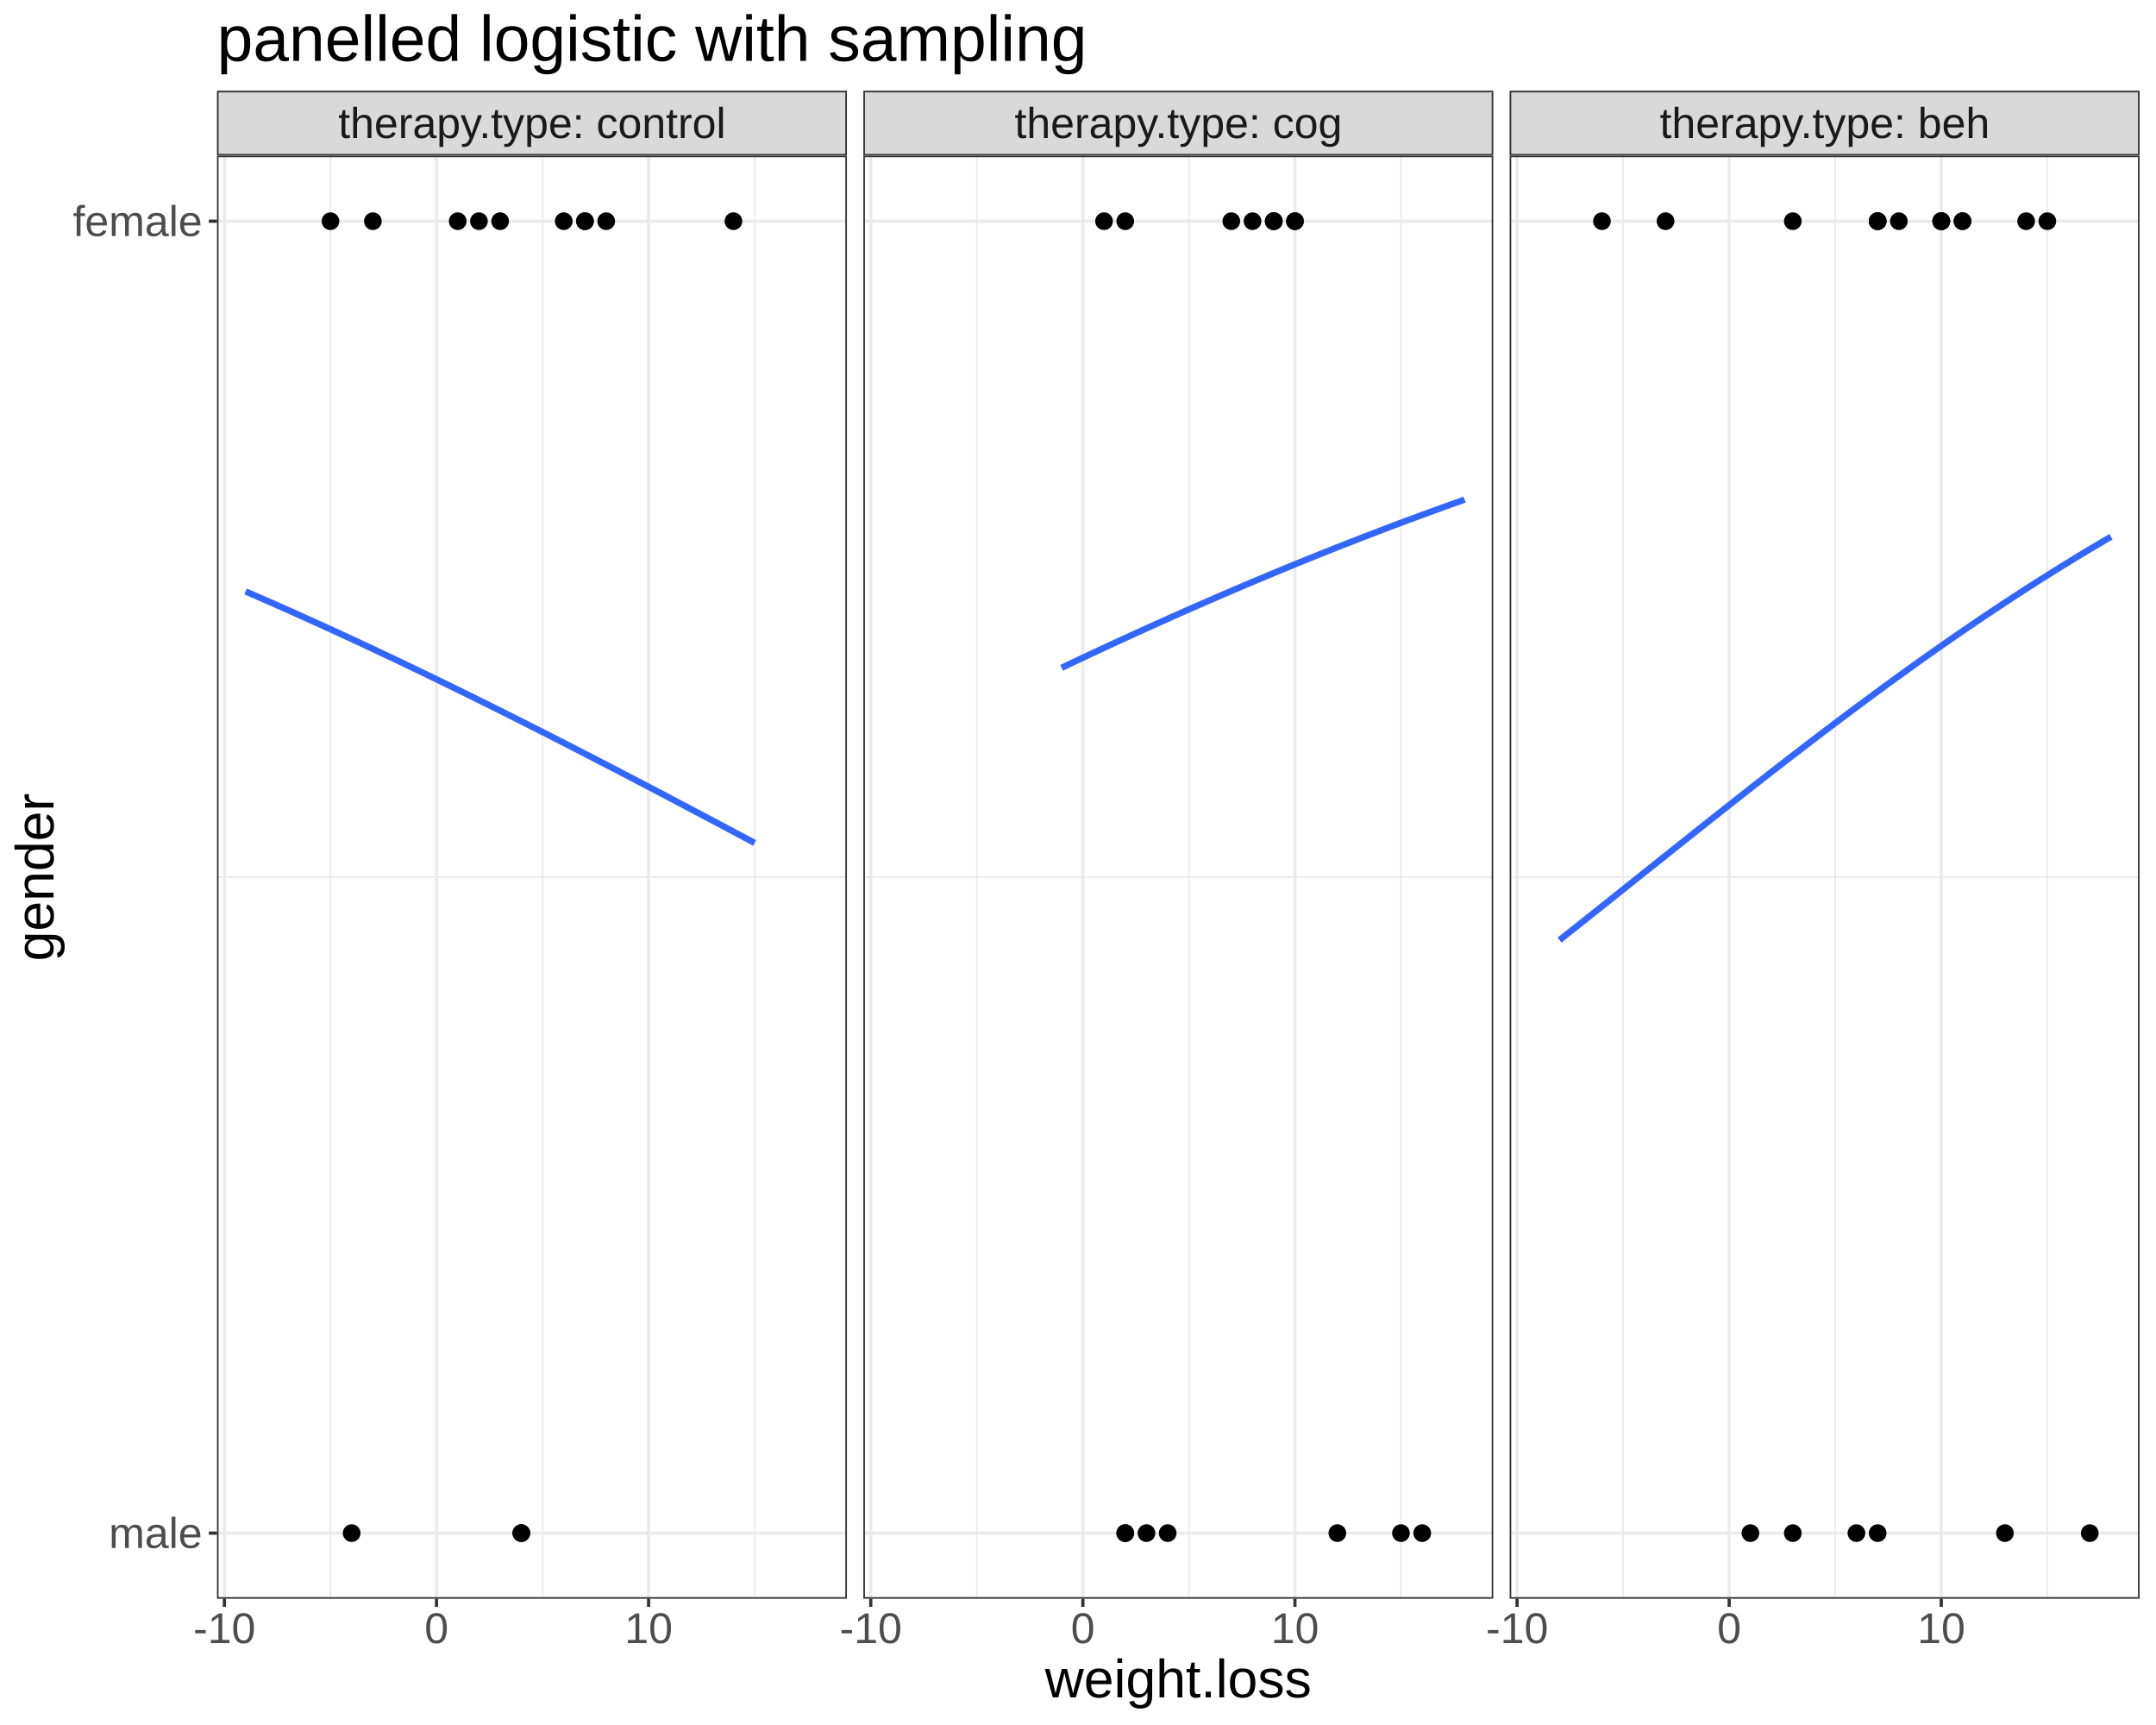
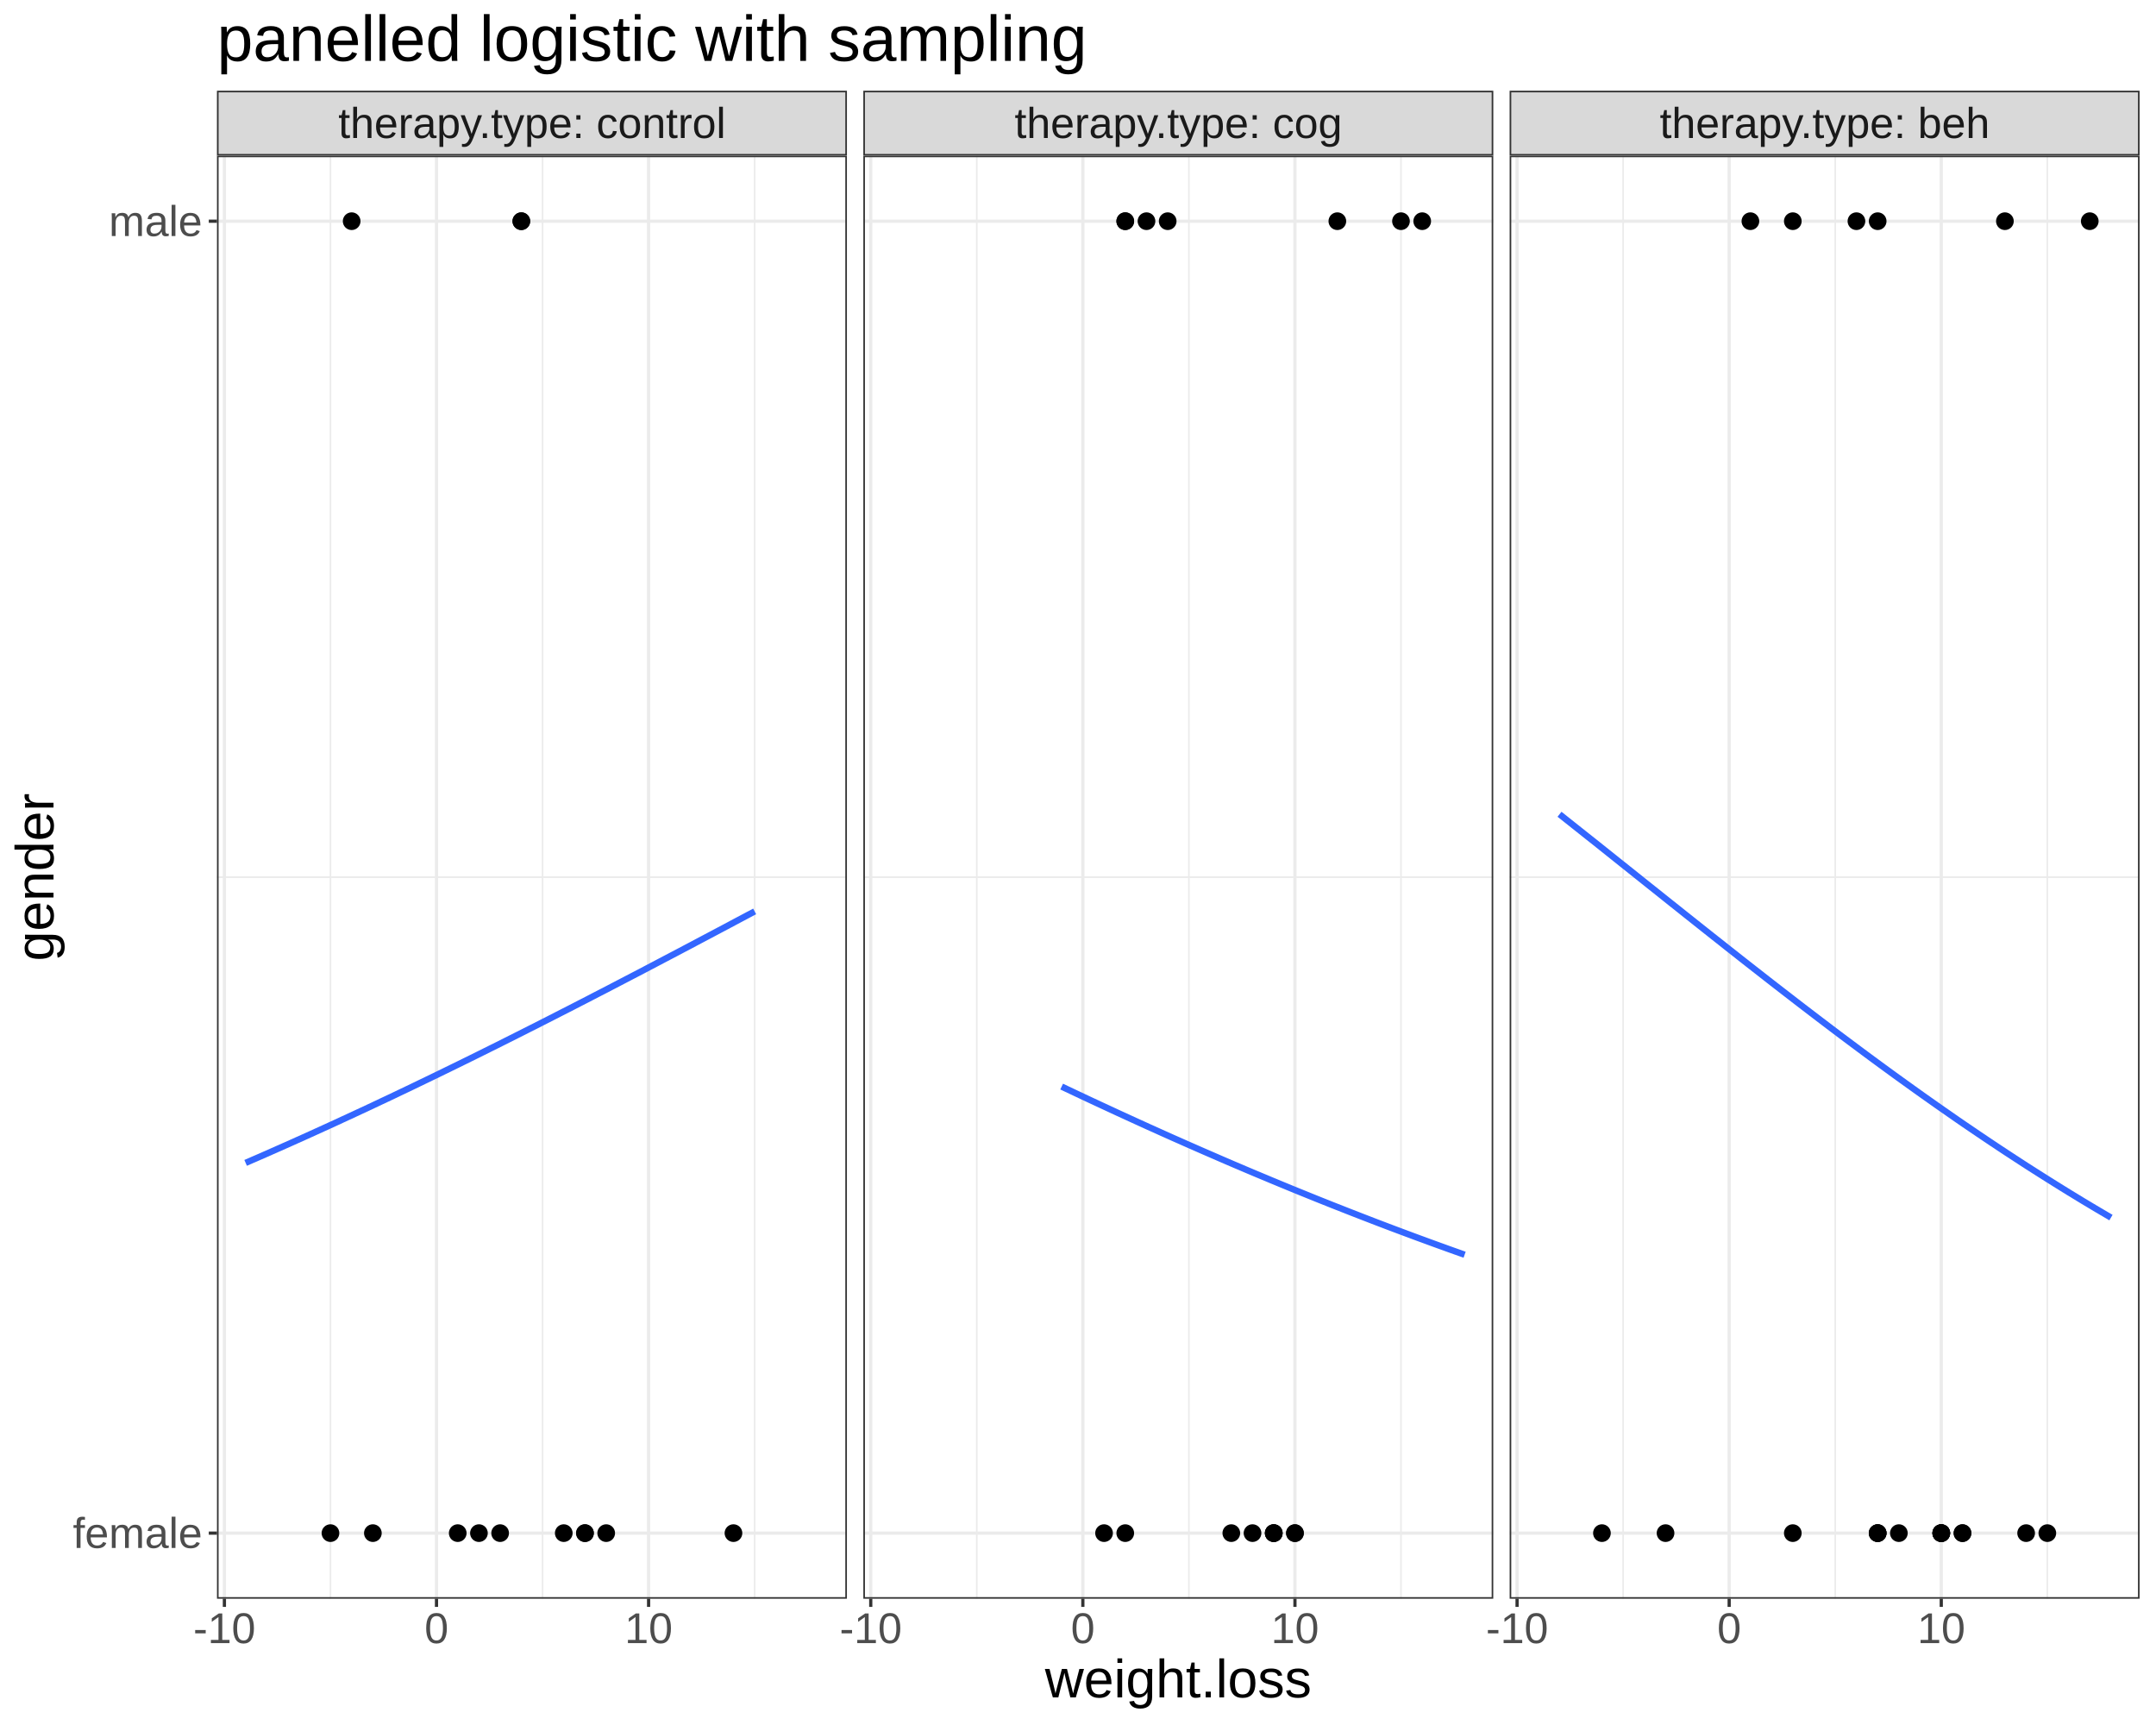
<svg xmlns="http://www.w3.org/2000/svg" viewBox="0 0 720.00 576.00">
  <defs>
    <style type="text/css">
    line, polyline, polygon, path, rect, circle {
      fill: none;
      stroke: #000000;
      stroke-linecap: round;
      stroke-linejoin: round;
      stroke-miterlimit: 10.00;
    }
  </style>
  </defs>
  <rect width="100%" height="100%" style="stroke: none; fill: #FFFFFF;" />
  <rect x="0.00" y="0.00" width="720.00" height="576.00" style="stroke-width: 1.07; stroke: #FFFFFF; fill: #FFFFFF;" />
  <defs>
    <clipPath id="cpNzIuNDZ8MjgyLjgzfDUzMy44M3w1MS45Ng==">
      <rect x="72.46" y="51.96" width="210.37" height="481.87" />
    </clipPath>
  </defs>
  <rect x="72.46" y="51.96" width="210.37" height="481.87" style="stroke-width: 1.07; stroke: none; fill: #FFFFFF;" clip-path="url(#cpNzIuNDZ8MjgyLjgzfDUzMy44M3w1MS45Ng==)" />
  <polyline points="72.46,292.90 282.83,292.90 " style="stroke-width: 0.53; stroke: #EBEBEB; stroke-linecap: butt;" clip-path="url(#cpNzIuNDZ8MjgyLjgzfDUzMy44M3w1MS45Ng==)" />
  <polyline points="110.36,533.83 110.36,51.96 " style="stroke-width: 0.53; stroke: #EBEBEB; stroke-linecap: butt;" clip-path="url(#cpNzIuNDZ8MjgyLjgzfDUzMy44M3w1MS45Ng==)" />
  <polyline points="181.19,533.83 181.19,51.96 " style="stroke-width: 0.53; stroke: #EBEBEB; stroke-linecap: butt;" clip-path="url(#cpNzIuNDZ8MjgyLjgzfDUzMy44M3w1MS45Ng==)" />
  <polyline points="252.02,533.83 252.02,51.96 " style="stroke-width: 0.53; stroke: #EBEBEB; stroke-linecap: butt;" clip-path="url(#cpNzIuNDZ8MjgyLjgzfDUzMy44M3w1MS45Ng==)" />
  <polyline points="72.46,511.93 282.83,511.93 " style="stroke-width: 1.07; stroke: #EBEBEB; stroke-linecap: butt;" clip-path="url(#cpNzIuNDZ8MjgyLjgzfDUzMy44M3w1MS45Ng==)" />
  <polyline points="72.46,73.86 282.83,73.86 " style="stroke-width: 1.07; stroke: #EBEBEB; stroke-linecap: butt;" clip-path="url(#cpNzIuNDZ8MjgyLjgzfDUzMy44M3w1MS45Ng==)" />
  <polyline points="74.94,533.83 74.94,51.96 " style="stroke-width: 1.07; stroke: #EBEBEB; stroke-linecap: butt;" clip-path="url(#cpNzIuNDZ8MjgyLjgzfDUzMy44M3w1MS45Ng==)" />
  <polyline points="145.77,533.83 145.77,51.96 " style="stroke-width: 1.07; stroke: #EBEBEB; stroke-linecap: butt;" clip-path="url(#cpNzIuNDZ8MjgyLjgzfDUzMy44M3w1MS45Ng==)" />
  <polyline points="216.60,533.83 216.60,51.96 " style="stroke-width: 1.07; stroke: #EBEBEB; stroke-linecap: butt;" clip-path="url(#cpNzIuNDZ8MjgyLjgzfDUzMy44M3w1MS45Ng==)" />
-   <circle cx="159.94" cy="73.86" r="1.95pt" style="stroke-width: 0.71; fill: #000000;" clip-path="url(#cpNzIuNDZ8MjgyLjgzfDUzMy44M3w1MS45Ng==)" />
-   <circle cx="174.10" cy="511.93" r="1.95pt" style="stroke-width: 0.71; fill: #000000;" clip-path="url(#cpNzIuNDZ8MjgyLjgzfDUzMy44M3w1MS45Ng==)" />
-   <circle cx="174.10" cy="511.93" r="1.95pt" style="stroke-width: 0.71; fill: #000000;" clip-path="url(#cpNzIuNDZ8MjgyLjgzfDUzMy44M3w1MS45Ng==)" />
-   <circle cx="110.36" cy="73.86" r="1.95pt" style="stroke-width: 0.71; fill: #000000;" clip-path="url(#cpNzIuNDZ8MjgyLjgzfDUzMy44M3w1MS45Ng==)" />
-   <circle cx="188.27" cy="73.86" r="1.95pt" style="stroke-width: 0.71; fill: #000000;" clip-path="url(#cpNzIuNDZ8MjgyLjgzfDUzMy44M3w1MS45Ng==)" />
-   <circle cx="202.44" cy="73.86" r="1.95pt" style="stroke-width: 0.71; fill: #000000;" clip-path="url(#cpNzIuNDZ8MjgyLjgzfDUzMy44M3w1MS45Ng==)" />
-   <circle cx="244.94" cy="73.86" r="1.95pt" style="stroke-width: 0.71; fill: #000000;" clip-path="url(#cpNzIuNDZ8MjgyLjgzfDUzMy44M3w1MS45Ng==)" />
-   <circle cx="124.52" cy="73.86" r="1.95pt" style="stroke-width: 0.71; fill: #000000;" clip-path="url(#cpNzIuNDZ8MjgyLjgzfDUzMy44M3w1MS45Ng==)" />
-   <circle cx="195.35" cy="73.86" r="1.95pt" style="stroke-width: 0.71; fill: #000000;" clip-path="url(#cpNzIuNDZ8MjgyLjgzfDUzMy44M3w1MS45Ng==)" />
-   <circle cx="152.86" cy="73.86" r="1.95pt" style="stroke-width: 0.71; fill: #000000;" clip-path="url(#cpNzIuNDZ8MjgyLjgzfDUzMy44M3w1MS45Ng==)" />
-   <circle cx="117.44" cy="511.93" r="1.95pt" style="stroke-width: 0.71; fill: #000000;" clip-path="url(#cpNzIuNDZ8MjgyLjgzfDUzMy44M3w1MS45Ng==)" />
-   <circle cx="167.02" cy="73.86" r="1.95pt" style="stroke-width: 0.71; fill: #000000;" clip-path="url(#cpNzIuNDZ8MjgyLjgzfDUzMy44M3w1MS45Ng==)" />
-   <circle cx="195.35" cy="73.86" r="1.95pt" style="stroke-width: 0.71; fill: #000000;" clip-path="url(#cpNzIuNDZ8MjgyLjgzfDUzMy44M3w1MS45Ng==)" />
-   <polyline points="82.03,197.50 84.18,198.43 86.33,199.37 88.48,200.31 90.63,201.25 92.78,202.21 94.94,203.16 97.09,204.12 99.24,205.08 101.39,206.05 103.54,207.02 105.70,207.99 107.85,208.97 110.00,209.95 112.15,210.94 114.30,211.93 116.45,212.92 118.61,213.92 120.76,214.92 122.91,215.93 125.06,216.94 127.21,217.95 129.37,218.97 131.52,219.99 133.67,221.01 135.82,222.04 137.97,223.07 140.12,224.10 142.28,225.14 144.43,226.18 146.58,227.23 148.73,228.27 150.88,229.32 153.03,230.38 155.19,231.43 157.34,232.49 159.49,233.56 161.64,234.62 163.79,235.69 165.95,236.77 168.10,237.84 170.25,238.92 172.40,240.00 174.55,241.08 176.70,242.17 178.86,243.26 181.01,244.35 183.16,245.44 185.31,246.54 187.46,247.64 189.62,248.74 191.77,249.84 193.92,250.95 196.07,252.06 198.22,253.17 200.37,254.28 202.53,255.40 204.68,256.51 206.83,257.63 208.98,258.75 211.13,259.87 213.29,261.00 215.44,262.12 217.59,263.25 219.74,264.38 221.89,265.51 224.04,266.64 226.20,267.78 228.35,268.91 230.50,270.05 232.65,271.18 234.80,272.32 236.96,273.46 239.11,274.60 241.26,275.74 243.41,276.89 245.56,278.03 247.71,279.17 249.87,280.32 252.02,281.47 " style="stroke-width: 2.13; stroke: #3366FF; stroke-linecap: butt;" clip-path="url(#cpNzIuNDZ8MjgyLjgzfDUzMy44M3w1MS45Ng==)" />
+   <circle cx="159.94" cy="511.93" r="1.95pt" style="stroke-width: 0.71; fill: #000000;" clip-path="url(#cpNzIuNDZ8MjgyLjgzfDUzMy44M3w1MS45Ng==)" />
+   <circle cx="174.10" cy="73.86" r="1.95pt" style="stroke-width: 0.71; fill: #000000;" clip-path="url(#cpNzIuNDZ8MjgyLjgzfDUzMy44M3w1MS45Ng==)" />
+   <circle cx="174.10" cy="73.86" r="1.95pt" style="stroke-width: 0.71; fill: #000000;" clip-path="url(#cpNzIuNDZ8MjgyLjgzfDUzMy44M3w1MS45Ng==)" />
+   <circle cx="110.36" cy="511.93" r="1.95pt" style="stroke-width: 0.71; fill: #000000;" clip-path="url(#cpNzIuNDZ8MjgyLjgzfDUzMy44M3w1MS45Ng==)" />
+   <circle cx="188.27" cy="511.93" r="1.95pt" style="stroke-width: 0.71; fill: #000000;" clip-path="url(#cpNzIuNDZ8MjgyLjgzfDUzMy44M3w1MS45Ng==)" />
+   <circle cx="202.44" cy="511.93" r="1.95pt" style="stroke-width: 0.71; fill: #000000;" clip-path="url(#cpNzIuNDZ8MjgyLjgzfDUzMy44M3w1MS45Ng==)" />
+   <circle cx="244.94" cy="511.93" r="1.95pt" style="stroke-width: 0.71; fill: #000000;" clip-path="url(#cpNzIuNDZ8MjgyLjgzfDUzMy44M3w1MS45Ng==)" />
+   <circle cx="124.52" cy="511.93" r="1.95pt" style="stroke-width: 0.71; fill: #000000;" clip-path="url(#cpNzIuNDZ8MjgyLjgzfDUzMy44M3w1MS45Ng==)" />
+   <circle cx="195.35" cy="511.93" r="1.95pt" style="stroke-width: 0.71; fill: #000000;" clip-path="url(#cpNzIuNDZ8MjgyLjgzfDUzMy44M3w1MS45Ng==)" />
+   <circle cx="152.86" cy="511.93" r="1.95pt" style="stroke-width: 0.71; fill: #000000;" clip-path="url(#cpNzIuNDZ8MjgyLjgzfDUzMy44M3w1MS45Ng==)" />
+   <circle cx="117.44" cy="73.86" r="1.95pt" style="stroke-width: 0.71; fill: #000000;" clip-path="url(#cpNzIuNDZ8MjgyLjgzfDUzMy44M3w1MS45Ng==)" />
+   <circle cx="167.02" cy="511.93" r="1.95pt" style="stroke-width: 0.71; fill: #000000;" clip-path="url(#cpNzIuNDZ8MjgyLjgzfDUzMy44M3w1MS45Ng==)" />
+   <circle cx="195.35" cy="511.93" r="1.95pt" style="stroke-width: 0.71; fill: #000000;" clip-path="url(#cpNzIuNDZ8MjgyLjgzfDUzMy44M3w1MS45Ng==)" />
+   <polyline points="82.03,388.30 84.18,387.36 86.33,386.43 88.48,385.49 90.63,384.54 92.78,383.59 94.94,382.63 97.09,381.68 99.24,380.71 101.39,379.75 103.54,378.78 105.70,377.80 107.85,376.82 110.00,375.84 112.15,374.86 114.30,373.86 116.45,372.87 118.61,371.87 120.76,370.87 122.91,369.87 125.06,368.86 127.21,367.84 129.37,366.83 131.52,365.81 133.67,364.78 135.82,363.76 137.97,362.73 140.12,361.69 142.28,360.65 144.43,359.61 146.58,358.57 148.73,357.52 150.88,356.47 153.03,355.42 155.19,354.36 157.34,353.30 159.49,352.24 161.64,351.17 163.79,350.10 165.95,349.03 168.10,347.95 170.25,346.87 172.40,345.79 174.55,344.71 176.70,343.62 178.86,342.54 181.01,341.44 183.16,340.35 185.31,339.25 187.46,338.15 189.62,337.05 191.77,335.95 193.92,334.84 196.07,333.74 198.22,332.62 200.37,331.51 202.53,330.40 204.68,329.28 206.83,328.16 208.98,327.04 211.13,325.92 213.29,324.80 215.44,323.67 217.59,322.54 219.74,321.41 221.89,320.28 224.04,319.15 226.20,318.02 228.35,316.88 230.50,315.75 232.65,314.61 234.80,313.47 236.96,312.33 239.11,311.19 241.26,310.05 243.41,308.91 245.56,307.76 247.71,306.62 249.87,305.47 252.02,304.33 " style="stroke-width: 2.13; stroke: #3366FF; stroke-linecap: butt;" clip-path="url(#cpNzIuNDZ8MjgyLjgzfDUzMy44M3w1MS45Ng==)" />
  <rect x="72.46" y="51.96" width="210.37" height="481.87" style="stroke-width: 1.07; stroke: #333333;" clip-path="url(#cpNzIuNDZ8MjgyLjgzfDUzMy44M3w1MS45Ng==)" />
  <defs>
    <clipPath id="cpMC4wMHw3MjAuMDB8NTc2LjAwfDAuMDA=">
      <rect x="0.00" y="0.00" width="720.00" height="576.00" />
    </clipPath>
  </defs>
  <defs>
    <clipPath id="cpMjg4LjMxfDQ5OC42N3w1MzMuODN8NTEuOTY=">
      <rect x="288.31" y="51.96" width="210.37" height="481.87" />
    </clipPath>
  </defs>
  <rect x="288.31" y="51.96" width="210.37" height="481.87" style="stroke-width: 1.07; stroke: none; fill: #FFFFFF;" clip-path="url(#cpMjg4LjMxfDQ5OC42N3w1MzMuODN8NTEuOTY=)" />
  <polyline points="288.31,292.90 498.67,292.90 " style="stroke-width: 0.53; stroke: #EBEBEB; stroke-linecap: butt;" clip-path="url(#cpMjg4LjMxfDQ5OC42N3w1MzMuODN8NTEuOTY=)" />
  <polyline points="326.20,533.83 326.20,51.96 " style="stroke-width: 0.53; stroke: #EBEBEB; stroke-linecap: butt;" clip-path="url(#cpMjg4LjMxfDQ5OC42N3w1MzMuODN8NTEuOTY=)" />
  <polyline points="397.03,533.83 397.03,51.96 " style="stroke-width: 0.53; stroke: #EBEBEB; stroke-linecap: butt;" clip-path="url(#cpMjg4LjMxfDQ5OC42N3w1MzMuODN8NTEuOTY=)" />
  <polyline points="467.86,533.83 467.86,51.96 " style="stroke-width: 0.53; stroke: #EBEBEB; stroke-linecap: butt;" clip-path="url(#cpMjg4LjMxfDQ5OC42N3w1MzMuODN8NTEuOTY=)" />
  <polyline points="288.31,511.93 498.67,511.93 " style="stroke-width: 1.07; stroke: #EBEBEB; stroke-linecap: butt;" clip-path="url(#cpMjg4LjMxfDQ5OC42N3w1MzMuODN8NTEuOTY=)" />
  <polyline points="288.31,73.86 498.67,73.86 " style="stroke-width: 1.07; stroke: #EBEBEB; stroke-linecap: butt;" clip-path="url(#cpMjg4LjMxfDQ5OC42N3w1MzMuODN8NTEuOTY=)" />
  <polyline points="290.79,533.83 290.79,51.96 " style="stroke-width: 1.07; stroke: #EBEBEB; stroke-linecap: butt;" clip-path="url(#cpMjg4LjMxfDQ5OC42N3w1MzMuODN8NTEuOTY=)" />
  <polyline points="361.62,533.83 361.62,51.96 " style="stroke-width: 1.07; stroke: #EBEBEB; stroke-linecap: butt;" clip-path="url(#cpMjg4LjMxfDQ5OC42N3w1MzMuODN8NTEuOTY=)" />
  <polyline points="432.45,533.83 432.45,51.96 " style="stroke-width: 1.07; stroke: #EBEBEB; stroke-linecap: butt;" clip-path="url(#cpMjg4LjMxfDQ5OC42N3w1MzMuODN8NTEuOTY=)" />
-   <circle cx="425.37" cy="73.86" r="1.95pt" style="stroke-width: 0.71; fill: #000000;" clip-path="url(#cpMjg4LjMxfDQ5OC42N3w1MzMuODN8NTEuOTY=)" />
-   <circle cx="432.45" cy="73.86" r="1.95pt" style="stroke-width: 0.71; fill: #000000;" clip-path="url(#cpMjg4LjMxfDQ5OC42N3w1MzMuODN8NTEuOTY=)" />
-   <circle cx="411.20" cy="73.86" r="1.95pt" style="stroke-width: 0.71; fill: #000000;" clip-path="url(#cpMjg4LjMxfDQ5OC42N3w1MzMuODN8NTEuOTY=)" />
-   <circle cx="418.28" cy="73.86" r="1.95pt" style="stroke-width: 0.71; fill: #000000;" clip-path="url(#cpMjg4LjMxfDQ5OC42N3w1MzMuODN8NTEuOTY=)" />
-   <circle cx="425.37" cy="73.86" r="1.95pt" style="stroke-width: 0.71; fill: #000000;" clip-path="url(#cpMjg4LjMxfDQ5OC42N3w1MzMuODN8NTEuOTY=)" />
-   <circle cx="432.45" cy="73.86" r="1.95pt" style="stroke-width: 0.71; fill: #000000;" clip-path="url(#cpMjg4LjMxfDQ5OC42N3w1MzMuODN8NTEuOTY=)" />
-   <circle cx="389.95" cy="511.93" r="1.95pt" style="stroke-width: 0.71; fill: #000000;" clip-path="url(#cpMjg4LjMxfDQ5OC42N3w1MzMuODN8NTEuOTY=)" />
+   <circle cx="425.37" cy="511.93" r="1.95pt" style="stroke-width: 0.71; fill: #000000;" clip-path="url(#cpMjg4LjMxfDQ5OC42N3w1MzMuODN8NTEuOTY=)" />
+   <circle cx="432.45" cy="511.93" r="1.95pt" style="stroke-width: 0.71; fill: #000000;" clip-path="url(#cpMjg4LjMxfDQ5OC42N3w1MzMuODN8NTEuOTY=)" />
+   <circle cx="411.20" cy="511.93" r="1.95pt" style="stroke-width: 0.71; fill: #000000;" clip-path="url(#cpMjg4LjMxfDQ5OC42N3w1MzMuODN8NTEuOTY=)" />
+   <circle cx="418.28" cy="511.93" r="1.95pt" style="stroke-width: 0.71; fill: #000000;" clip-path="url(#cpMjg4LjMxfDQ5OC42N3w1MzMuODN8NTEuOTY=)" />
+   <circle cx="425.37" cy="511.93" r="1.95pt" style="stroke-width: 0.71; fill: #000000;" clip-path="url(#cpMjg4LjMxfDQ5OC42N3w1MzMuODN8NTEuOTY=)" />
+   <circle cx="432.45" cy="511.93" r="1.95pt" style="stroke-width: 0.71; fill: #000000;" clip-path="url(#cpMjg4LjMxfDQ5OC42N3w1MzMuODN8NTEuOTY=)" />
+   <circle cx="389.95" cy="73.86" r="1.95pt" style="stroke-width: 0.71; fill: #000000;" clip-path="url(#cpMjg4LjMxfDQ5OC42N3w1MzMuODN8NTEuOTY=)" />
+   <circle cx="375.78" cy="73.86" r="1.95pt" style="stroke-width: 0.71; fill: #000000;" clip-path="url(#cpMjg4LjMxfDQ5OC42N3w1MzMuODN8NTEuOTY=)" />
+   <circle cx="467.86" cy="73.86" r="1.95pt" style="stroke-width: 0.71; fill: #000000;" clip-path="url(#cpMjg4LjMxfDQ5OC42N3w1MzMuODN8NTEuOTY=)" />
+   <circle cx="474.95" cy="73.86" r="1.95pt" style="stroke-width: 0.71; fill: #000000;" clip-path="url(#cpMjg4LjMxfDQ5OC42N3w1MzMuODN8NTEuOTY=)" />
+   <circle cx="375.78" cy="73.86" r="1.95pt" style="stroke-width: 0.71; fill: #000000;" clip-path="url(#cpMjg4LjMxfDQ5OC42N3w1MzMuODN8NTEuOTY=)" />
+   <circle cx="382.87" cy="73.86" r="1.95pt" style="stroke-width: 0.71; fill: #000000;" clip-path="url(#cpMjg4LjMxfDQ5OC42N3w1MzMuODN8NTEuOTY=)" />
+   <circle cx="368.70" cy="511.93" r="1.95pt" style="stroke-width: 0.71; fill: #000000;" clip-path="url(#cpMjg4LjMxfDQ5OC42N3w1MzMuODN8NTEuOTY=)" />
+   <circle cx="425.37" cy="511.93" r="1.95pt" style="stroke-width: 0.71; fill: #000000;" clip-path="url(#cpMjg4LjMxfDQ5OC42N3w1MzMuODN8NTEuOTY=)" />
+   <circle cx="446.61" cy="73.86" r="1.95pt" style="stroke-width: 0.71; fill: #000000;" clip-path="url(#cpMjg4LjMxfDQ5OC42N3w1MzMuODN8NTEuOTY=)" />
  <circle cx="375.78" cy="511.93" r="1.95pt" style="stroke-width: 0.71; fill: #000000;" clip-path="url(#cpMjg4LjMxfDQ5OC42N3w1MzMuODN8NTEuOTY=)" />
-   <circle cx="467.86" cy="511.93" r="1.95pt" style="stroke-width: 0.71; fill: #000000;" clip-path="url(#cpMjg4LjMxfDQ5OC42N3w1MzMuODN8NTEuOTY=)" />
-   <circle cx="474.95" cy="511.93" r="1.95pt" style="stroke-width: 0.71; fill: #000000;" clip-path="url(#cpMjg4LjMxfDQ5OC42N3w1MzMuODN8NTEuOTY=)" />
-   <circle cx="375.78" cy="511.93" r="1.95pt" style="stroke-width: 0.71; fill: #000000;" clip-path="url(#cpMjg4LjMxfDQ5OC42N3w1MzMuODN8NTEuOTY=)" />
-   <circle cx="382.87" cy="511.93" r="1.95pt" style="stroke-width: 0.71; fill: #000000;" clip-path="url(#cpMjg4LjMxfDQ5OC42N3w1MzMuODN8NTEuOTY=)" />
-   <circle cx="368.70" cy="73.86" r="1.95pt" style="stroke-width: 0.71; fill: #000000;" clip-path="url(#cpMjg4LjMxfDQ5OC42N3w1MzMuODN8NTEuOTY=)" />
-   <circle cx="425.37" cy="73.86" r="1.95pt" style="stroke-width: 0.71; fill: #000000;" clip-path="url(#cpMjg4LjMxfDQ5OC42N3w1MzMuODN8NTEuOTY=)" />
-   <circle cx="446.61" cy="511.93" r="1.95pt" style="stroke-width: 0.71; fill: #000000;" clip-path="url(#cpMjg4LjMxfDQ5OC42N3w1MzMuODN8NTEuOTY=)" />
-   <circle cx="375.78" cy="73.86" r="1.95pt" style="stroke-width: 0.71; fill: #000000;" clip-path="url(#cpMjg4LjMxfDQ5OC42N3w1MzMuODN8NTEuOTY=)" />
-   <polyline points="354.54,222.98 356.24,222.17 357.94,221.36 359.65,220.56 361.35,219.76 363.05,218.96 364.76,218.16 366.46,217.36 368.16,216.57 369.87,215.78 371.57,214.99 373.27,214.21 374.98,213.42 376.68,212.64 378.38,211.86 380.09,211.09 381.79,210.31 383.49,209.54 385.20,208.77 386.90,208.00 388.61,207.24 390.31,206.48 392.01,205.72 393.72,204.96 395.42,204.20 397.12,203.45 398.83,202.70 400.53,201.96 402.23,201.21 403.94,200.47 405.64,199.73 407.34,198.99 409.05,198.26 410.75,197.53 412.45,196.80 414.16,196.07 415.86,195.35 417.57,194.63 419.27,193.91 420.97,193.19 422.68,192.48 424.38,191.77 426.08,191.06 427.79,190.36 429.49,189.65 431.19,188.95 432.90,188.26 434.60,187.56 436.30,186.87 438.01,186.18 439.71,185.50 441.41,184.81 443.12,184.13 444.82,183.46 446.52,182.78 448.23,182.11 449.93,181.44 451.64,180.77 453.34,180.11 455.04,179.45 456.75,178.79 458.45,178.14 460.15,177.48 461.86,176.83 463.56,176.19 465.26,175.54 466.97,174.90 468.67,174.26 470.37,173.63 472.08,173.00 473.78,172.37 475.48,171.74 477.19,171.12 478.89,170.49 480.60,169.88 482.30,169.26 484.00,168.65 485.71,168.04 487.41,167.43 489.11,166.83 " style="stroke-width: 2.13; stroke: #3366FF; stroke-linecap: butt;" clip-path="url(#cpMjg4LjMxfDQ5OC42N3w1MzMuODN8NTEuOTY=)" />
+   <polyline points="354.54,362.82 356.24,363.63 357.94,364.43 359.65,365.24 361.35,366.04 363.05,366.84 364.76,367.64 366.46,368.43 368.16,369.22 369.87,370.01 371.57,370.80 373.27,371.59 374.98,372.37 376.68,373.15 378.38,373.93 380.09,374.71 381.79,375.48 383.49,376.26 385.20,377.02 386.90,377.79 388.61,378.56 390.31,379.32 392.01,380.08 393.72,380.83 395.42,381.59 397.12,382.34 398.83,383.09 400.53,383.84 402.23,384.58 403.94,385.32 405.64,386.06 407.34,386.80 409.05,387.54 410.75,388.27 412.45,389.00 414.16,389.72 415.86,390.45 417.57,391.17 419.27,391.89 420.97,392.60 422.68,393.31 424.38,394.03 426.08,394.73 427.79,395.44 429.49,396.14 431.19,396.84 432.90,397.54 434.60,398.23 436.30,398.92 438.01,399.61 439.71,400.30 441.41,400.98 443.12,401.66 444.82,402.34 446.52,403.01 448.23,403.68 449.93,404.35 451.64,405.02 453.34,405.68 455.04,406.34 456.75,407.00 458.45,407.66 460.15,408.31 461.86,408.96 463.56,409.61 465.26,410.25 466.97,410.89 468.67,411.53 470.37,412.16 472.08,412.80 473.78,413.43 475.48,414.05 477.19,414.68 478.89,415.30 480.60,415.92 482.30,416.53 484.00,417.15 485.71,417.76 487.41,418.36 489.11,418.97 " style="stroke-width: 2.13; stroke: #3366FF; stroke-linecap: butt;" clip-path="url(#cpMjg4LjMxfDQ5OC42N3w1MzMuODN8NTEuOTY=)" />
  <rect x="288.31" y="51.96" width="210.37" height="481.87" style="stroke-width: 1.07; stroke: #333333;" clip-path="url(#cpMjg4LjMxfDQ5OC42N3w1MzMuODN8NTEuOTY=)" />
  <defs>
    <clipPath id="cpMC4wMHw3MjAuMDB8NTc2LjAwfDAuMDA=">
      <rect x="0.00" y="0.00" width="720.00" height="576.00" />
    </clipPath>
  </defs>
  <defs>
    <clipPath id="cpNTA0LjE1fDcxNC41Mnw1MzMuODN8NTEuOTY=">
      <rect x="504.15" y="51.96" width="210.37" height="481.87" />
    </clipPath>
  </defs>
  <rect x="504.15" y="51.96" width="210.37" height="481.87" style="stroke-width: 1.07; stroke: none; fill: #FFFFFF;" clip-path="url(#cpNTA0LjE1fDcxNC41Mnw1MzMuODN8NTEuOTY=)" />
  <polyline points="504.15,292.90 714.52,292.90 " style="stroke-width: 0.53; stroke: #EBEBEB; stroke-linecap: butt;" clip-path="url(#cpNTA0LjE1fDcxNC41Mnw1MzMuODN8NTEuOTY=)" />
  <polyline points="542.05,533.83 542.05,51.96 " style="stroke-width: 0.53; stroke: #EBEBEB; stroke-linecap: butt;" clip-path="url(#cpNTA0LjE1fDcxNC41Mnw1MzMuODN8NTEuOTY=)" />
  <polyline points="612.88,533.83 612.88,51.96 " style="stroke-width: 0.53; stroke: #EBEBEB; stroke-linecap: butt;" clip-path="url(#cpNTA0LjE1fDcxNC41Mnw1MzMuODN8NTEuOTY=)" />
  <polyline points="683.71,533.83 683.71,51.96 " style="stroke-width: 0.53; stroke: #EBEBEB; stroke-linecap: butt;" clip-path="url(#cpNTA0LjE1fDcxNC41Mnw1MzMuODN8NTEuOTY=)" />
  <polyline points="504.15,511.93 714.52,511.93 " style="stroke-width: 1.07; stroke: #EBEBEB; stroke-linecap: butt;" clip-path="url(#cpNTA0LjE1fDcxNC41Mnw1MzMuODN8NTEuOTY=)" />
  <polyline points="504.15,73.86 714.52,73.86 " style="stroke-width: 1.07; stroke: #EBEBEB; stroke-linecap: butt;" clip-path="url(#cpNTA0LjE1fDcxNC41Mnw1MzMuODN8NTEuOTY=)" />
  <polyline points="506.63,533.83 506.63,51.96 " style="stroke-width: 1.07; stroke: #EBEBEB; stroke-linecap: butt;" clip-path="url(#cpNTA0LjE1fDcxNC41Mnw1MzMuODN8NTEuOTY=)" />
  <polyline points="577.46,533.83 577.46,51.96 " style="stroke-width: 1.07; stroke: #EBEBEB; stroke-linecap: butt;" clip-path="url(#cpNTA0LjE1fDcxNC41Mnw1MzMuODN8NTEuOTY=)" />
  <polyline points="648.29,533.83 648.29,51.96 " style="stroke-width: 1.07; stroke: #EBEBEB; stroke-linecap: butt;" clip-path="url(#cpNTA0LjE1fDcxNC41Mnw1MzMuODN8NTEuOTY=)" />
+   <circle cx="627.05" cy="511.93" r="1.95pt" style="stroke-width: 0.71; fill: #000000;" clip-path="url(#cpNTA0LjE1fDcxNC41Mnw1MzMuODN8NTEuOTY=)" />
+   <circle cx="584.55" cy="73.86" r="1.95pt" style="stroke-width: 0.71; fill: #000000;" clip-path="url(#cpNTA0LjE1fDcxNC41Mnw1MzMuODN8NTEuOTY=)" />
+   <circle cx="669.54" cy="73.86" r="1.95pt" style="stroke-width: 0.71; fill: #000000;" clip-path="url(#cpNTA0LjE1fDcxNC41Mnw1MzMuODN8NTEuOTY=)" />
+   <circle cx="556.21" cy="511.93" r="1.95pt" style="stroke-width: 0.71; fill: #000000;" clip-path="url(#cpNTA0LjE1fDcxNC41Mnw1MzMuODN8NTEuOTY=)" />
+   <circle cx="534.97" cy="511.93" r="1.95pt" style="stroke-width: 0.71; fill: #000000;" clip-path="url(#cpNTA0LjE1fDcxNC41Mnw1MzMuODN8NTEuOTY=)" />
+   <circle cx="655.38" cy="511.93" r="1.95pt" style="stroke-width: 0.71; fill: #000000;" clip-path="url(#cpNTA0LjE1fDcxNC41Mnw1MzMuODN8NTEuOTY=)" />
+   <circle cx="598.71" cy="511.93" r="1.95pt" style="stroke-width: 0.71; fill: #000000;" clip-path="url(#cpNTA0LjE1fDcxNC41Mnw1MzMuODN8NTEuOTY=)" />
  <circle cx="627.05" cy="73.86" r="1.95pt" style="stroke-width: 0.71; fill: #000000;" clip-path="url(#cpNTA0LjE1fDcxNC41Mnw1MzMuODN8NTEuOTY=)" />
-   <circle cx="584.55" cy="511.93" r="1.95pt" style="stroke-width: 0.71; fill: #000000;" clip-path="url(#cpNTA0LjE1fDcxNC41Mnw1MzMuODN8NTEuOTY=)" />
-   <circle cx="669.54" cy="511.93" r="1.95pt" style="stroke-width: 0.71; fill: #000000;" clip-path="url(#cpNTA0LjE1fDcxNC41Mnw1MzMuODN8NTEuOTY=)" />
-   <circle cx="556.21" cy="73.86" r="1.95pt" style="stroke-width: 0.71; fill: #000000;" clip-path="url(#cpNTA0LjE1fDcxNC41Mnw1MzMuODN8NTEuOTY=)" />
-   <circle cx="534.97" cy="73.86" r="1.95pt" style="stroke-width: 0.71; fill: #000000;" clip-path="url(#cpNTA0LjE1fDcxNC41Mnw1MzMuODN8NTEuOTY=)" />
-   <circle cx="655.38" cy="73.86" r="1.95pt" style="stroke-width: 0.71; fill: #000000;" clip-path="url(#cpNTA0LjE1fDcxNC41Mnw1MzMuODN8NTEuOTY=)" />
+   <circle cx="676.63" cy="511.93" r="1.95pt" style="stroke-width: 0.71; fill: #000000;" clip-path="url(#cpNTA0LjE1fDcxNC41Mnw1MzMuODN8NTEuOTY=)" />
+   <circle cx="648.29" cy="511.93" r="1.95pt" style="stroke-width: 0.71; fill: #000000;" clip-path="url(#cpNTA0LjE1fDcxNC41Mnw1MzMuODN8NTEuOTY=)" />
+   <circle cx="634.13" cy="511.93" r="1.95pt" style="stroke-width: 0.71; fill: #000000;" clip-path="url(#cpNTA0LjE1fDcxNC41Mnw1MzMuODN8NTEuOTY=)" />
+   <circle cx="683.71" cy="511.93" r="1.95pt" style="stroke-width: 0.71; fill: #000000;" clip-path="url(#cpNTA0LjE1fDcxNC41Mnw1MzMuODN8NTEuOTY=)" />
+   <circle cx="648.29" cy="511.93" r="1.95pt" style="stroke-width: 0.71; fill: #000000;" clip-path="url(#cpNTA0LjE1fDcxNC41Mnw1MzMuODN8NTEuOTY=)" />
  <circle cx="598.71" cy="73.86" r="1.95pt" style="stroke-width: 0.71; fill: #000000;" clip-path="url(#cpNTA0LjE1fDcxNC41Mnw1MzMuODN8NTEuOTY=)" />
  <circle cx="627.05" cy="511.93" r="1.95pt" style="stroke-width: 0.71; fill: #000000;" clip-path="url(#cpNTA0LjE1fDcxNC41Mnw1MzMuODN8NTEuOTY=)" />
-   <circle cx="676.63" cy="73.86" r="1.95pt" style="stroke-width: 0.71; fill: #000000;" clip-path="url(#cpNTA0LjE1fDcxNC41Mnw1MzMuODN8NTEuOTY=)" />
-   <circle cx="648.29" cy="73.86" r="1.95pt" style="stroke-width: 0.71; fill: #000000;" clip-path="url(#cpNTA0LjE1fDcxNC41Mnw1MzMuODN8NTEuOTY=)" />
-   <circle cx="634.13" cy="73.86" r="1.95pt" style="stroke-width: 0.71; fill: #000000;" clip-path="url(#cpNTA0LjE1fDcxNC41Mnw1MzMuODN8NTEuOTY=)" />
-   <circle cx="683.71" cy="73.86" r="1.95pt" style="stroke-width: 0.71; fill: #000000;" clip-path="url(#cpNTA0LjE1fDcxNC41Mnw1MzMuODN8NTEuOTY=)" />
-   <circle cx="648.29" cy="73.86" r="1.95pt" style="stroke-width: 0.71; fill: #000000;" clip-path="url(#cpNTA0LjE1fDcxNC41Mnw1MzMuODN8NTEuOTY=)" />
-   <circle cx="598.71" cy="511.93" r="1.95pt" style="stroke-width: 0.71; fill: #000000;" clip-path="url(#cpNTA0LjE1fDcxNC41Mnw1MzMuODN8NTEuOTY=)" />
-   <circle cx="627.05" cy="73.86" r="1.95pt" style="stroke-width: 0.71; fill: #000000;" clip-path="url(#cpNTA0LjE1fDcxNC41Mnw1MzMuODN8NTEuOTY=)" />
-   <circle cx="619.96" cy="511.93" r="1.95pt" style="stroke-width: 0.71; fill: #000000;" clip-path="url(#cpNTA0LjE1fDcxNC41Mnw1MzMuODN8NTEuOTY=)" />
-   <circle cx="697.88" cy="511.93" r="1.95pt" style="stroke-width: 0.71; fill: #000000;" clip-path="url(#cpNTA0LjE1fDcxNC41Mnw1MzMuODN8NTEuOTY=)" />
-   <circle cx="648.29" cy="73.86" r="1.95pt" style="stroke-width: 0.71; fill: #000000;" clip-path="url(#cpNTA0LjE1fDcxNC41Mnw1MzMuODN8NTEuOTY=)" />
-   <circle cx="627.05" cy="73.86" r="1.95pt" style="stroke-width: 0.71; fill: #000000;" clip-path="url(#cpNTA0LjE1fDcxNC41Mnw1MzMuODN8NTEuOTY=)" />
-   <circle cx="648.29" cy="73.86" r="1.95pt" style="stroke-width: 0.71; fill: #000000;" clip-path="url(#cpNTA0LjE1fDcxNC41Mnw1MzMuODN8NTEuOTY=)" />
-   <circle cx="655.38" cy="73.86" r="1.95pt" style="stroke-width: 0.71; fill: #000000;" clip-path="url(#cpNTA0LjE1fDcxNC41Mnw1MzMuODN8NTEuOTY=)" />
-   <polyline points="520.80,313.90 523.13,312.06 525.46,310.21 527.79,308.36 530.12,306.50 532.46,304.65 534.79,302.79 537.12,300.94 539.45,299.08 541.78,297.22 544.11,295.36 546.44,293.50 548.77,291.64 551.10,289.78 553.44,287.92 555.77,286.06 558.10,284.20 560.43,282.34 562.76,280.49 565.09,278.63 567.42,276.78 569.75,274.93 572.08,273.08 574.42,271.24 576.75,269.40 579.08,267.56 581.41,265.73 583.74,263.90 586.07,262.07 588.40,260.25 590.73,258.43 593.06,256.62 595.40,254.81 597.73,253.01 600.06,251.22 602.39,249.42 604.72,247.64 607.05,245.86 609.38,244.09 611.71,242.33 614.04,240.57 616.38,238.82 618.71,237.07 621.04,235.34 623.37,233.61 625.70,231.89 628.03,230.18 630.36,228.47 632.69,226.78 635.02,225.09 637.36,223.41 639.69,221.74 642.02,220.08 644.35,218.43 646.68,216.79 649.01,215.16 651.34,213.54 653.67,211.93 656.00,210.33 658.34,208.74 660.67,207.15 663.00,205.58 665.33,204.02 667.66,202.48 669.99,200.94 672.32,199.41 674.65,197.89 676.98,196.39 679.32,194.89 681.65,193.41 683.98,191.94 686.31,190.48 688.64,189.03 690.97,187.60 693.30,186.17 695.63,184.76 697.97,183.36 700.30,181.97 702.63,180.59 704.96,179.23 " style="stroke-width: 2.13; stroke: #3366FF; stroke-linecap: butt;" clip-path="url(#cpNTA0LjE1fDcxNC41Mnw1MzMuODN8NTEuOTY=)" />
+   <circle cx="619.96" cy="73.86" r="1.95pt" style="stroke-width: 0.71; fill: #000000;" clip-path="url(#cpNTA0LjE1fDcxNC41Mnw1MzMuODN8NTEuOTY=)" />
+   <circle cx="697.88" cy="73.86" r="1.95pt" style="stroke-width: 0.71; fill: #000000;" clip-path="url(#cpNTA0LjE1fDcxNC41Mnw1MzMuODN8NTEuOTY=)" />
+   <circle cx="648.29" cy="511.93" r="1.95pt" style="stroke-width: 0.71; fill: #000000;" clip-path="url(#cpNTA0LjE1fDcxNC41Mnw1MzMuODN8NTEuOTY=)" />
+   <circle cx="627.05" cy="511.93" r="1.95pt" style="stroke-width: 0.71; fill: #000000;" clip-path="url(#cpNTA0LjE1fDcxNC41Mnw1MzMuODN8NTEuOTY=)" />
+   <circle cx="648.29" cy="511.93" r="1.95pt" style="stroke-width: 0.71; fill: #000000;" clip-path="url(#cpNTA0LjE1fDcxNC41Mnw1MzMuODN8NTEuOTY=)" />
+   <circle cx="655.38" cy="511.93" r="1.95pt" style="stroke-width: 0.71; fill: #000000;" clip-path="url(#cpNTA0LjE1fDcxNC41Mnw1MzMuODN8NTEuOTY=)" />
+   <polyline points="520.80,271.89 523.13,273.74 525.46,275.59 527.79,277.44 530.12,279.29 532.46,281.14 534.79,283.00 537.12,284.86 539.45,286.72 541.78,288.58 544.11,290.44 546.44,292.30 548.77,294.16 551.10,296.02 553.44,297.88 555.77,299.74 558.10,301.60 560.43,303.45 562.76,305.31 565.09,307.16 567.42,309.01 569.75,310.86 572.08,312.71 574.42,314.55 576.75,316.40 579.08,318.23 581.41,320.07 583.74,321.90 586.07,323.72 588.40,325.54 590.73,327.36 593.06,329.17 595.40,330.98 597.73,332.78 600.06,334.58 602.39,336.37 604.72,338.15 607.05,339.93 609.38,341.70 611.71,343.47 614.04,345.23 616.38,346.98 618.71,348.72 621.04,350.46 623.37,352.19 625.70,353.91 628.03,355.62 630.36,357.32 632.69,359.02 635.02,360.70 637.36,362.38 639.69,364.05 642.02,365.71 644.35,367.36 646.68,369.00 649.01,370.63 651.34,372.25 653.67,373.87 656.00,375.47 658.34,377.06 660.67,378.64 663.00,380.21 665.33,381.77 667.66,383.32 669.99,384.86 672.32,386.38 674.65,387.90 676.98,389.41 679.32,390.90 681.65,392.38 683.98,393.85 686.31,395.31 688.64,396.76 690.97,398.20 693.30,399.62 695.63,401.04 697.97,402.44 700.30,403.83 702.63,405.20 704.96,406.57 " style="stroke-width: 2.13; stroke: #3366FF; stroke-linecap: butt;" clip-path="url(#cpNTA0LjE1fDcxNC41Mnw1MzMuODN8NTEuOTY=)" />
  <rect x="504.15" y="51.96" width="210.37" height="481.87" style="stroke-width: 1.07; stroke: #333333;" clip-path="url(#cpNTA0LjE1fDcxNC41Mnw1MzMuODN8NTEuOTY=)" />
  <defs>
    <clipPath id="cpMC4wMHw3MjAuMDB8NTc2LjAwfDAuMDA=">
      <rect x="0.00" y="0.00" width="720.00" height="576.00" />
    </clipPath>
  </defs>
  <defs>
    <clipPath id="cpNzIuNDZ8MjgyLjgzfDUxLjk2fDMwLjMw">
      <rect x="72.46" y="30.30" width="210.37" height="21.66" />
    </clipPath>
  </defs>
  <rect x="72.46" y="30.30" width="210.37" height="21.66" style="stroke-width: 1.07; stroke: #333333; fill: #D9D9D9;" clip-path="url(#cpNzIuNDZ8MjgyLjgzfDUxLjk2fDMwLjMw)" />
  <g clip-path="url(#cpNzIuNDZ8MjgyLjgzfDUxLjk2fDMwLjMw)">
    <text x="112.97" y="46.08" style="font-size: 14.40px; fill: #1A1A1A; font-family: Liberation Sans;" textLength="129.34px" lengthAdjust="spacingAndGlyphs">therapy.type: control</text>
  </g>
  <defs>
    <clipPath id="cpMC4wMHw3MjAuMDB8NTc2LjAwfDAuMDA=">
      <rect x="0.00" y="0.00" width="720.00" height="576.00" />
    </clipPath>
  </defs>
  <defs>
    <clipPath id="cpMjg4LjMxfDQ5OC42N3w1MS45NnwzMC4zMA==">
      <rect x="288.31" y="30.30" width="210.37" height="21.66" />
    </clipPath>
  </defs>
  <rect x="288.31" y="30.30" width="210.37" height="21.66" style="stroke-width: 1.07; stroke: #333333; fill: #D9D9D9;" clip-path="url(#cpMjg4LjMxfDQ5OC42N3w1MS45NnwzMC4zMA==)" />
  <g clip-path="url(#cpMjg4LjMxfDQ5OC42N3w1MS45NnwzMC4zMA==)">
    <text x="338.82" y="46.08" style="font-size: 14.40px; fill: #1A1A1A; font-family: Liberation Sans;" textLength="109.34px" lengthAdjust="spacingAndGlyphs">therapy.type: cog</text>
  </g>
  <defs>
    <clipPath id="cpMC4wMHw3MjAuMDB8NTc2LjAwfDAuMDA=">
      <rect x="0.00" y="0.00" width="720.00" height="576.00" />
    </clipPath>
  </defs>
  <defs>
    <clipPath id="cpNTA0LjE1fDcxNC41Mnw1MS45NnwzMC4zMA==">
      <rect x="504.15" y="30.30" width="210.37" height="21.66" />
    </clipPath>
  </defs>
  <rect x="504.15" y="30.30" width="210.37" height="21.66" style="stroke-width: 1.07; stroke: #333333; fill: #D9D9D9;" clip-path="url(#cpNTA0LjE1fDcxNC41Mnw1MS45NnwzMC4zMA==)" />
  <g clip-path="url(#cpNTA0LjE1fDcxNC41Mnw1MS45NnwzMC4zMA==)">
    <text x="554.27" y="46.08" style="font-size: 14.40px; fill: #1A1A1A; font-family: Liberation Sans;" textLength="110.14px" lengthAdjust="spacingAndGlyphs">therapy.type: beh</text>
  </g>
  <defs>
    <clipPath id="cpMC4wMHw3MjAuMDB8NTc2LjAwfDAuMDA=">
      <rect x="0.00" y="0.00" width="720.00" height="576.00" />
    </clipPath>
  </defs>
  <polyline points="74.94,536.57 74.94,533.83 " style="stroke-width: 1.07; stroke: #333333; stroke-linecap: butt;" clip-path="url(#cpMC4wMHw3MjAuMDB8NTc2LjAwfDAuMDA=)" />
  <polyline points="145.77,536.57 145.77,533.83 " style="stroke-width: 1.07; stroke: #333333; stroke-linecap: butt;" clip-path="url(#cpMC4wMHw3MjAuMDB8NTc2LjAwfDAuMDA=)" />
  <polyline points="216.60,536.57 216.60,533.83 " style="stroke-width: 1.07; stroke: #333333; stroke-linecap: butt;" clip-path="url(#cpMC4wMHw3MjAuMDB8NTc2LjAwfDAuMDA=)" />
  <g clip-path="url(#cpMC4wMHw3MjAuMDB8NTc2LjAwfDAuMDA=)">
    <text x="64.54" y="548.67" style="font-size: 14.40px; fill: #4D4D4D; font-family: Liberation Sans;" textLength="20.80px" lengthAdjust="spacingAndGlyphs">-10</text>
  </g>
  <g clip-path="url(#cpMC4wMHw3MjAuMDB8NTc2LjAwfDAuMDA=)">
    <text x="141.77" y="548.67" style="font-size: 14.40px; fill: #4D4D4D; font-family: Liberation Sans;" textLength="8.00px" lengthAdjust="spacingAndGlyphs">0</text>
  </g>
  <g clip-path="url(#cpMC4wMHw3MjAuMDB8NTc2LjAwfDAuMDA=)">
    <text x="208.60" y="548.67" style="font-size: 14.40px; fill: #4D4D4D; font-family: Liberation Sans;" textLength="16.00px" lengthAdjust="spacingAndGlyphs">10</text>
  </g>
  <polyline points="290.79,536.57 290.79,533.83 " style="stroke-width: 1.07; stroke: #333333; stroke-linecap: butt;" clip-path="url(#cpMC4wMHw3MjAuMDB8NTc2LjAwfDAuMDA=)" />
  <polyline points="361.62,536.57 361.62,533.83 " style="stroke-width: 1.07; stroke: #333333; stroke-linecap: butt;" clip-path="url(#cpMC4wMHw3MjAuMDB8NTc2LjAwfDAuMDA=)" />
  <polyline points="432.45,536.57 432.45,533.83 " style="stroke-width: 1.07; stroke: #333333; stroke-linecap: butt;" clip-path="url(#cpMC4wMHw3MjAuMDB8NTc2LjAwfDAuMDA=)" />
  <g clip-path="url(#cpMC4wMHw3MjAuMDB8NTc2LjAwfDAuMDA=)">
    <text x="280.39" y="548.67" style="font-size: 14.40px; fill: #4D4D4D; font-family: Liberation Sans;" textLength="20.80px" lengthAdjust="spacingAndGlyphs">-10</text>
  </g>
  <g clip-path="url(#cpMC4wMHw3MjAuMDB8NTc2LjAwfDAuMDA=)">
    <text x="357.62" y="548.67" style="font-size: 14.40px; fill: #4D4D4D; font-family: Liberation Sans;" textLength="8.00px" lengthAdjust="spacingAndGlyphs">0</text>
  </g>
  <g clip-path="url(#cpMC4wMHw3MjAuMDB8NTc2LjAwfDAuMDA=)">
    <text x="424.45" y="548.67" style="font-size: 14.40px; fill: #4D4D4D; font-family: Liberation Sans;" textLength="16.00px" lengthAdjust="spacingAndGlyphs">10</text>
  </g>
  <polyline points="506.63,536.57 506.63,533.83 " style="stroke-width: 1.07; stroke: #333333; stroke-linecap: butt;" clip-path="url(#cpMC4wMHw3MjAuMDB8NTc2LjAwfDAuMDA=)" />
  <polyline points="577.46,536.57 577.46,533.83 " style="stroke-width: 1.07; stroke: #333333; stroke-linecap: butt;" clip-path="url(#cpMC4wMHw3MjAuMDB8NTc2LjAwfDAuMDA=)" />
  <polyline points="648.29,536.57 648.29,533.83 " style="stroke-width: 1.07; stroke: #333333; stroke-linecap: butt;" clip-path="url(#cpMC4wMHw3MjAuMDB8NTc2LjAwfDAuMDA=)" />
  <g clip-path="url(#cpMC4wMHw3MjAuMDB8NTc2LjAwfDAuMDA=)">
    <text x="496.24" y="548.67" style="font-size: 14.40px; fill: #4D4D4D; font-family: Liberation Sans;" textLength="20.80px" lengthAdjust="spacingAndGlyphs">-10</text>
  </g>
  <g clip-path="url(#cpMC4wMHw3MjAuMDB8NTc2LjAwfDAuMDA=)">
    <text x="573.46" y="548.67" style="font-size: 14.40px; fill: #4D4D4D; font-family: Liberation Sans;" textLength="8.00px" lengthAdjust="spacingAndGlyphs">0</text>
  </g>
  <g clip-path="url(#cpMC4wMHw3MjAuMDB8NTc2LjAwfDAuMDA=)">
    <text x="640.29" y="548.67" style="font-size: 14.40px; fill: #4D4D4D; font-family: Liberation Sans;" textLength="16.00px" lengthAdjust="spacingAndGlyphs">10</text>
  </g>
  <g clip-path="url(#cpMC4wMHw3MjAuMDB8NTc2LjAwfDAuMDA=)">
-     <text x="36.34" y="516.88" style="font-size: 14.40px; fill: #4D4D4D; font-family: Liberation Sans;" textLength="31.19px" lengthAdjust="spacingAndGlyphs">male</text>
-   </g>
-   <g clip-path="url(#cpMC4wMHw3MjAuMDB8NTc2LjAwfDAuMDA=)">
-     <text x="24.34" y="78.82" style="font-size: 14.40px; fill: #4D4D4D; font-family: Liberation Sans;" textLength="43.19px" lengthAdjust="spacingAndGlyphs">female</text>
+     <text x="24.34" y="516.88" style="font-size: 14.40px; fill: #4D4D4D; font-family: Liberation Sans;" textLength="43.19px" lengthAdjust="spacingAndGlyphs">female</text>
+   </g>
+   <g clip-path="url(#cpMC4wMHw3MjAuMDB8NTc2LjAwfDAuMDA=)">
+     <text x="36.34" y="78.82" style="font-size: 14.40px; fill: #4D4D4D; font-family: Liberation Sans;" textLength="31.19px" lengthAdjust="spacingAndGlyphs">male</text>
  </g>
  <polyline points="69.72,511.93 72.46,511.93 " style="stroke-width: 1.07; stroke: #333333; stroke-linecap: butt;" clip-path="url(#cpMC4wMHw3MjAuMDB8NTc2LjAwfDAuMDA=)" />
  <polyline points="69.72,73.86 72.46,73.86 " style="stroke-width: 1.07; stroke: #333333; stroke-linecap: butt;" clip-path="url(#cpMC4wMHw3MjAuMDB8NTc2LjAwfDAuMDA=)" />
  <g clip-path="url(#cpMC4wMHw3MjAuMDB8NTc2LjAwfDAuMDA=)">
    <text x="348.96" y="566.79" style="font-size: 18.00px; font-family: Liberation Sans;" textLength="89.06px" lengthAdjust="spacingAndGlyphs">weight.loss</text>
  </g>
  <g clip-path="url(#cpMC4wMHw3MjAuMDB8NTc2LjAwfDAuMDA=)">
    <text transform="translate(17.87,320.94) rotate(-90)" style="font-size: 18.00px; font-family: Liberation Sans;" textLength="56.08px" lengthAdjust="spacingAndGlyphs">gender</text>
  </g>
  <g clip-path="url(#cpMC4wMHw3MjAuMDB8NTc2LjAwfDAuMDA=)">
    <text x="72.46" y="20.34" style="font-size: 21.60px; font-family: Liberation Sans;" textLength="290.55px" lengthAdjust="spacingAndGlyphs">panelled logistic with sampling</text>
  </g>
</svg>
